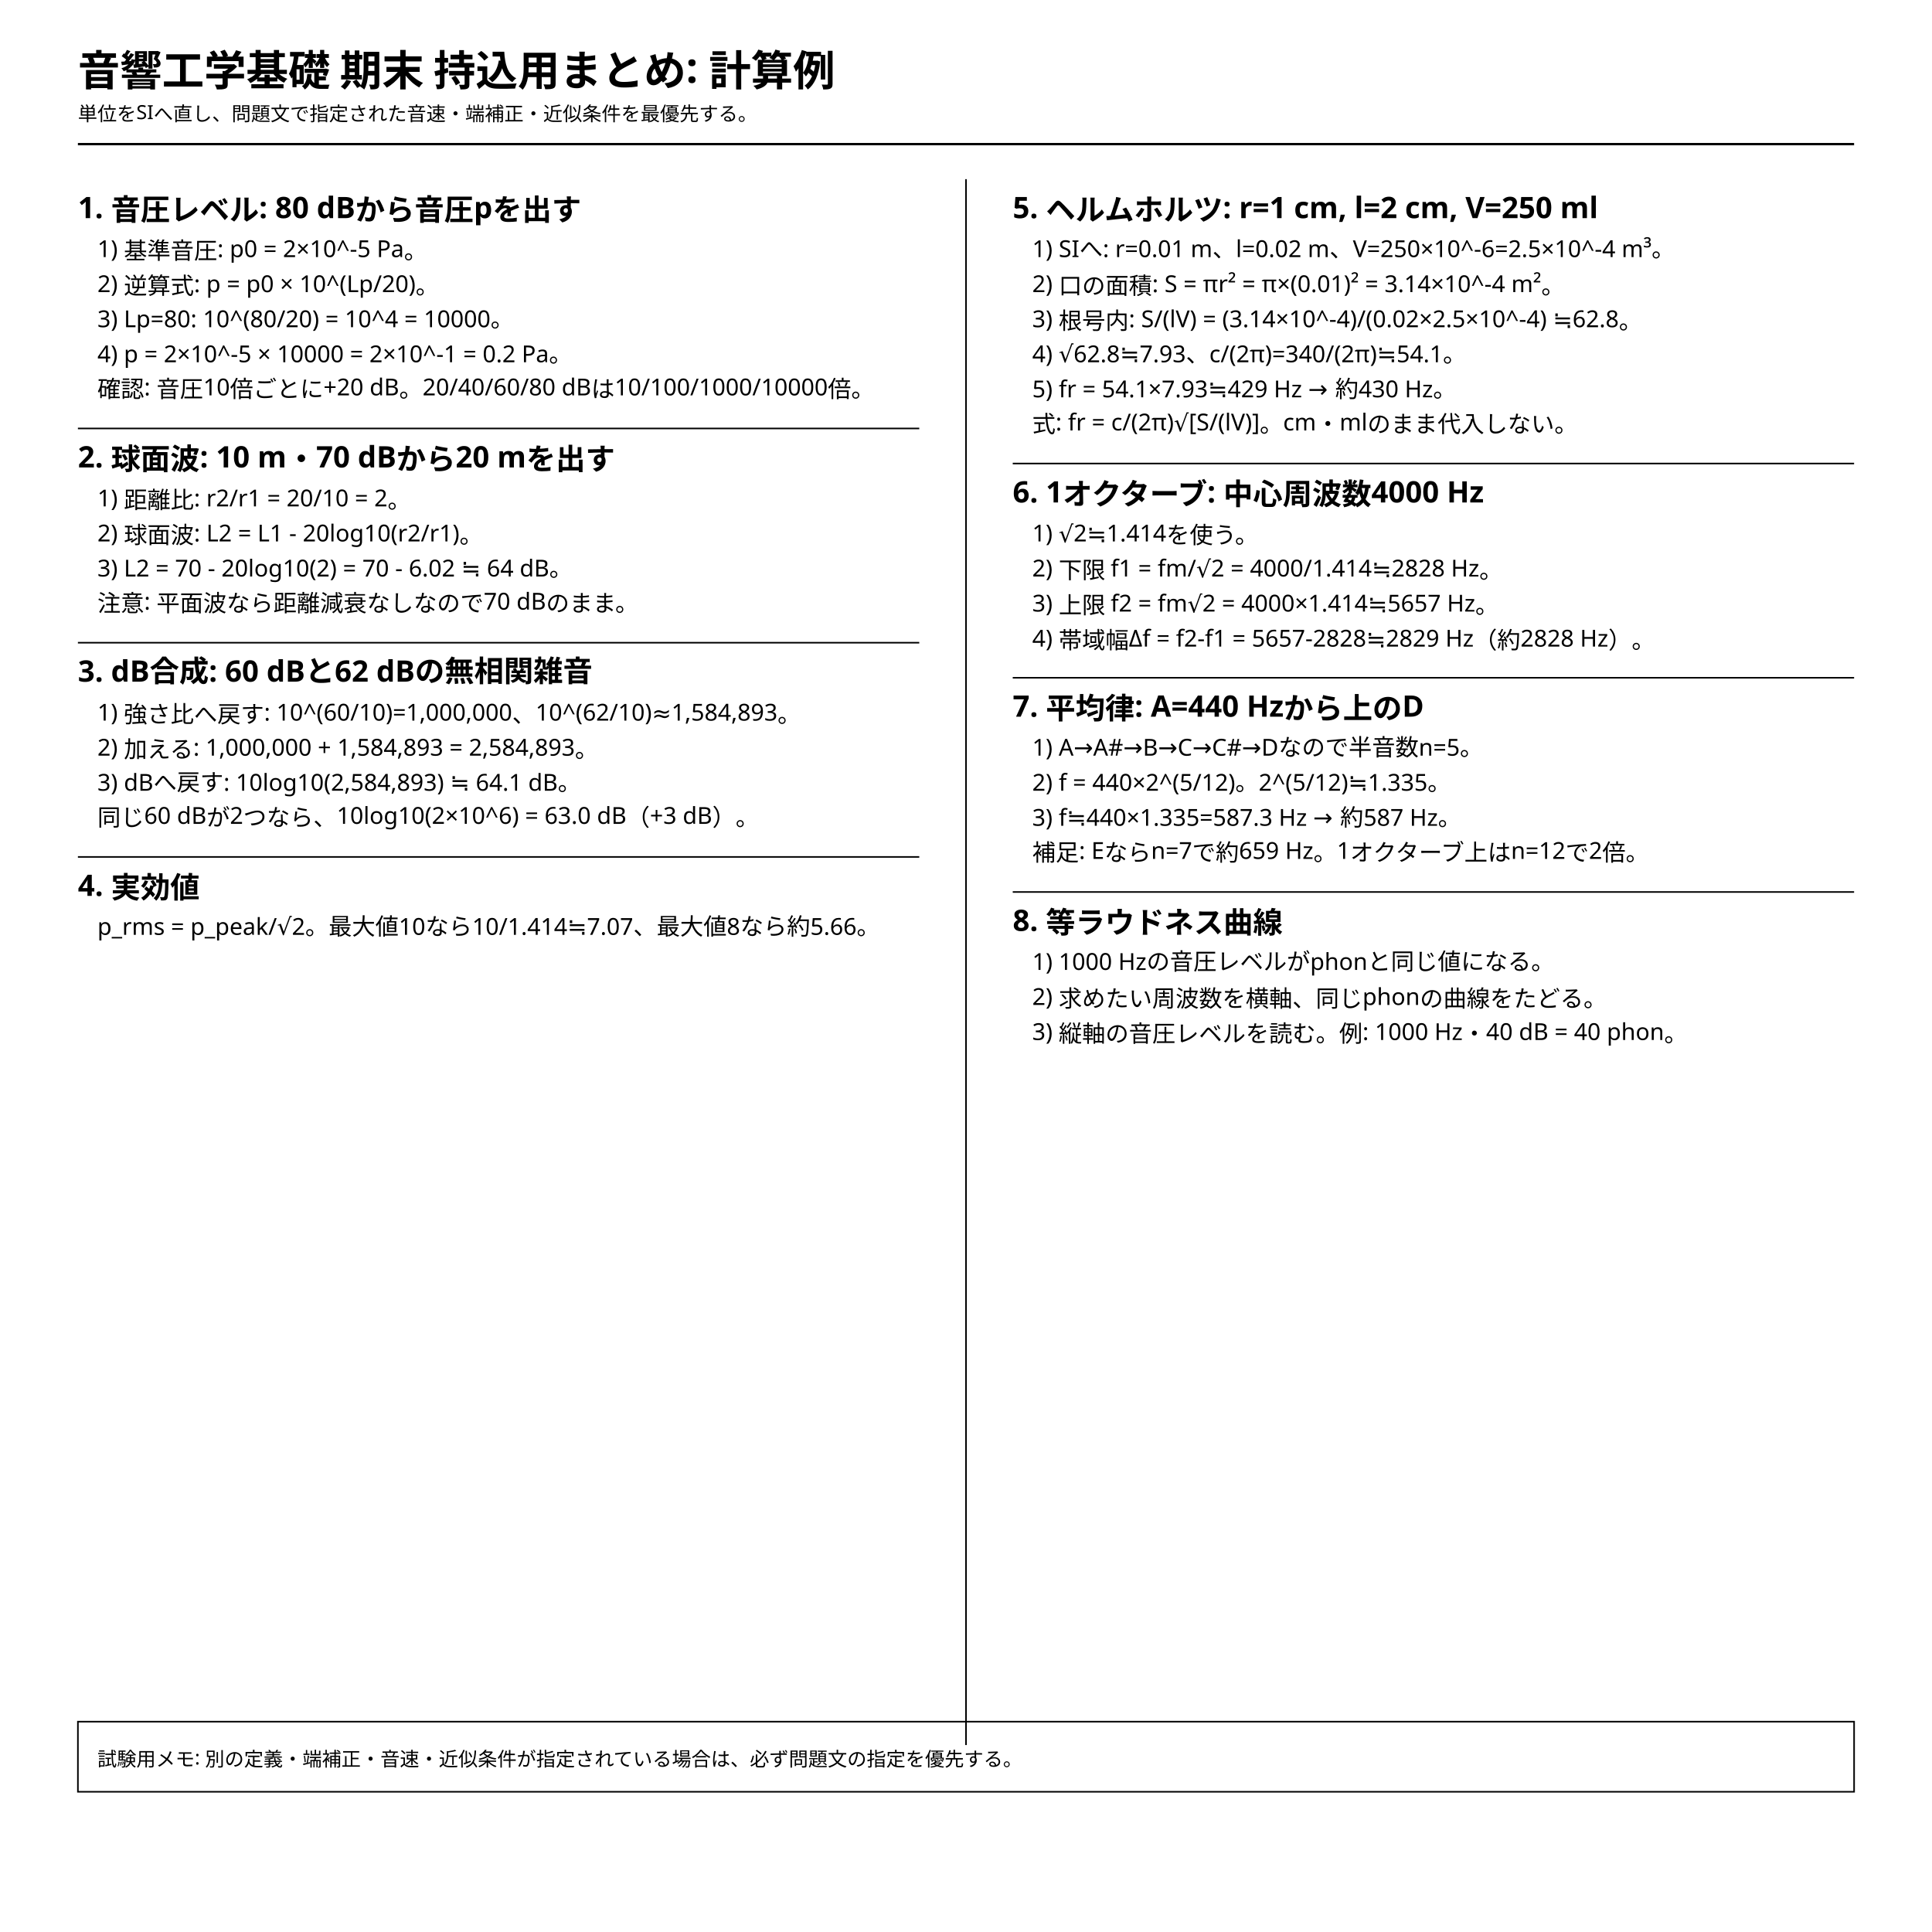
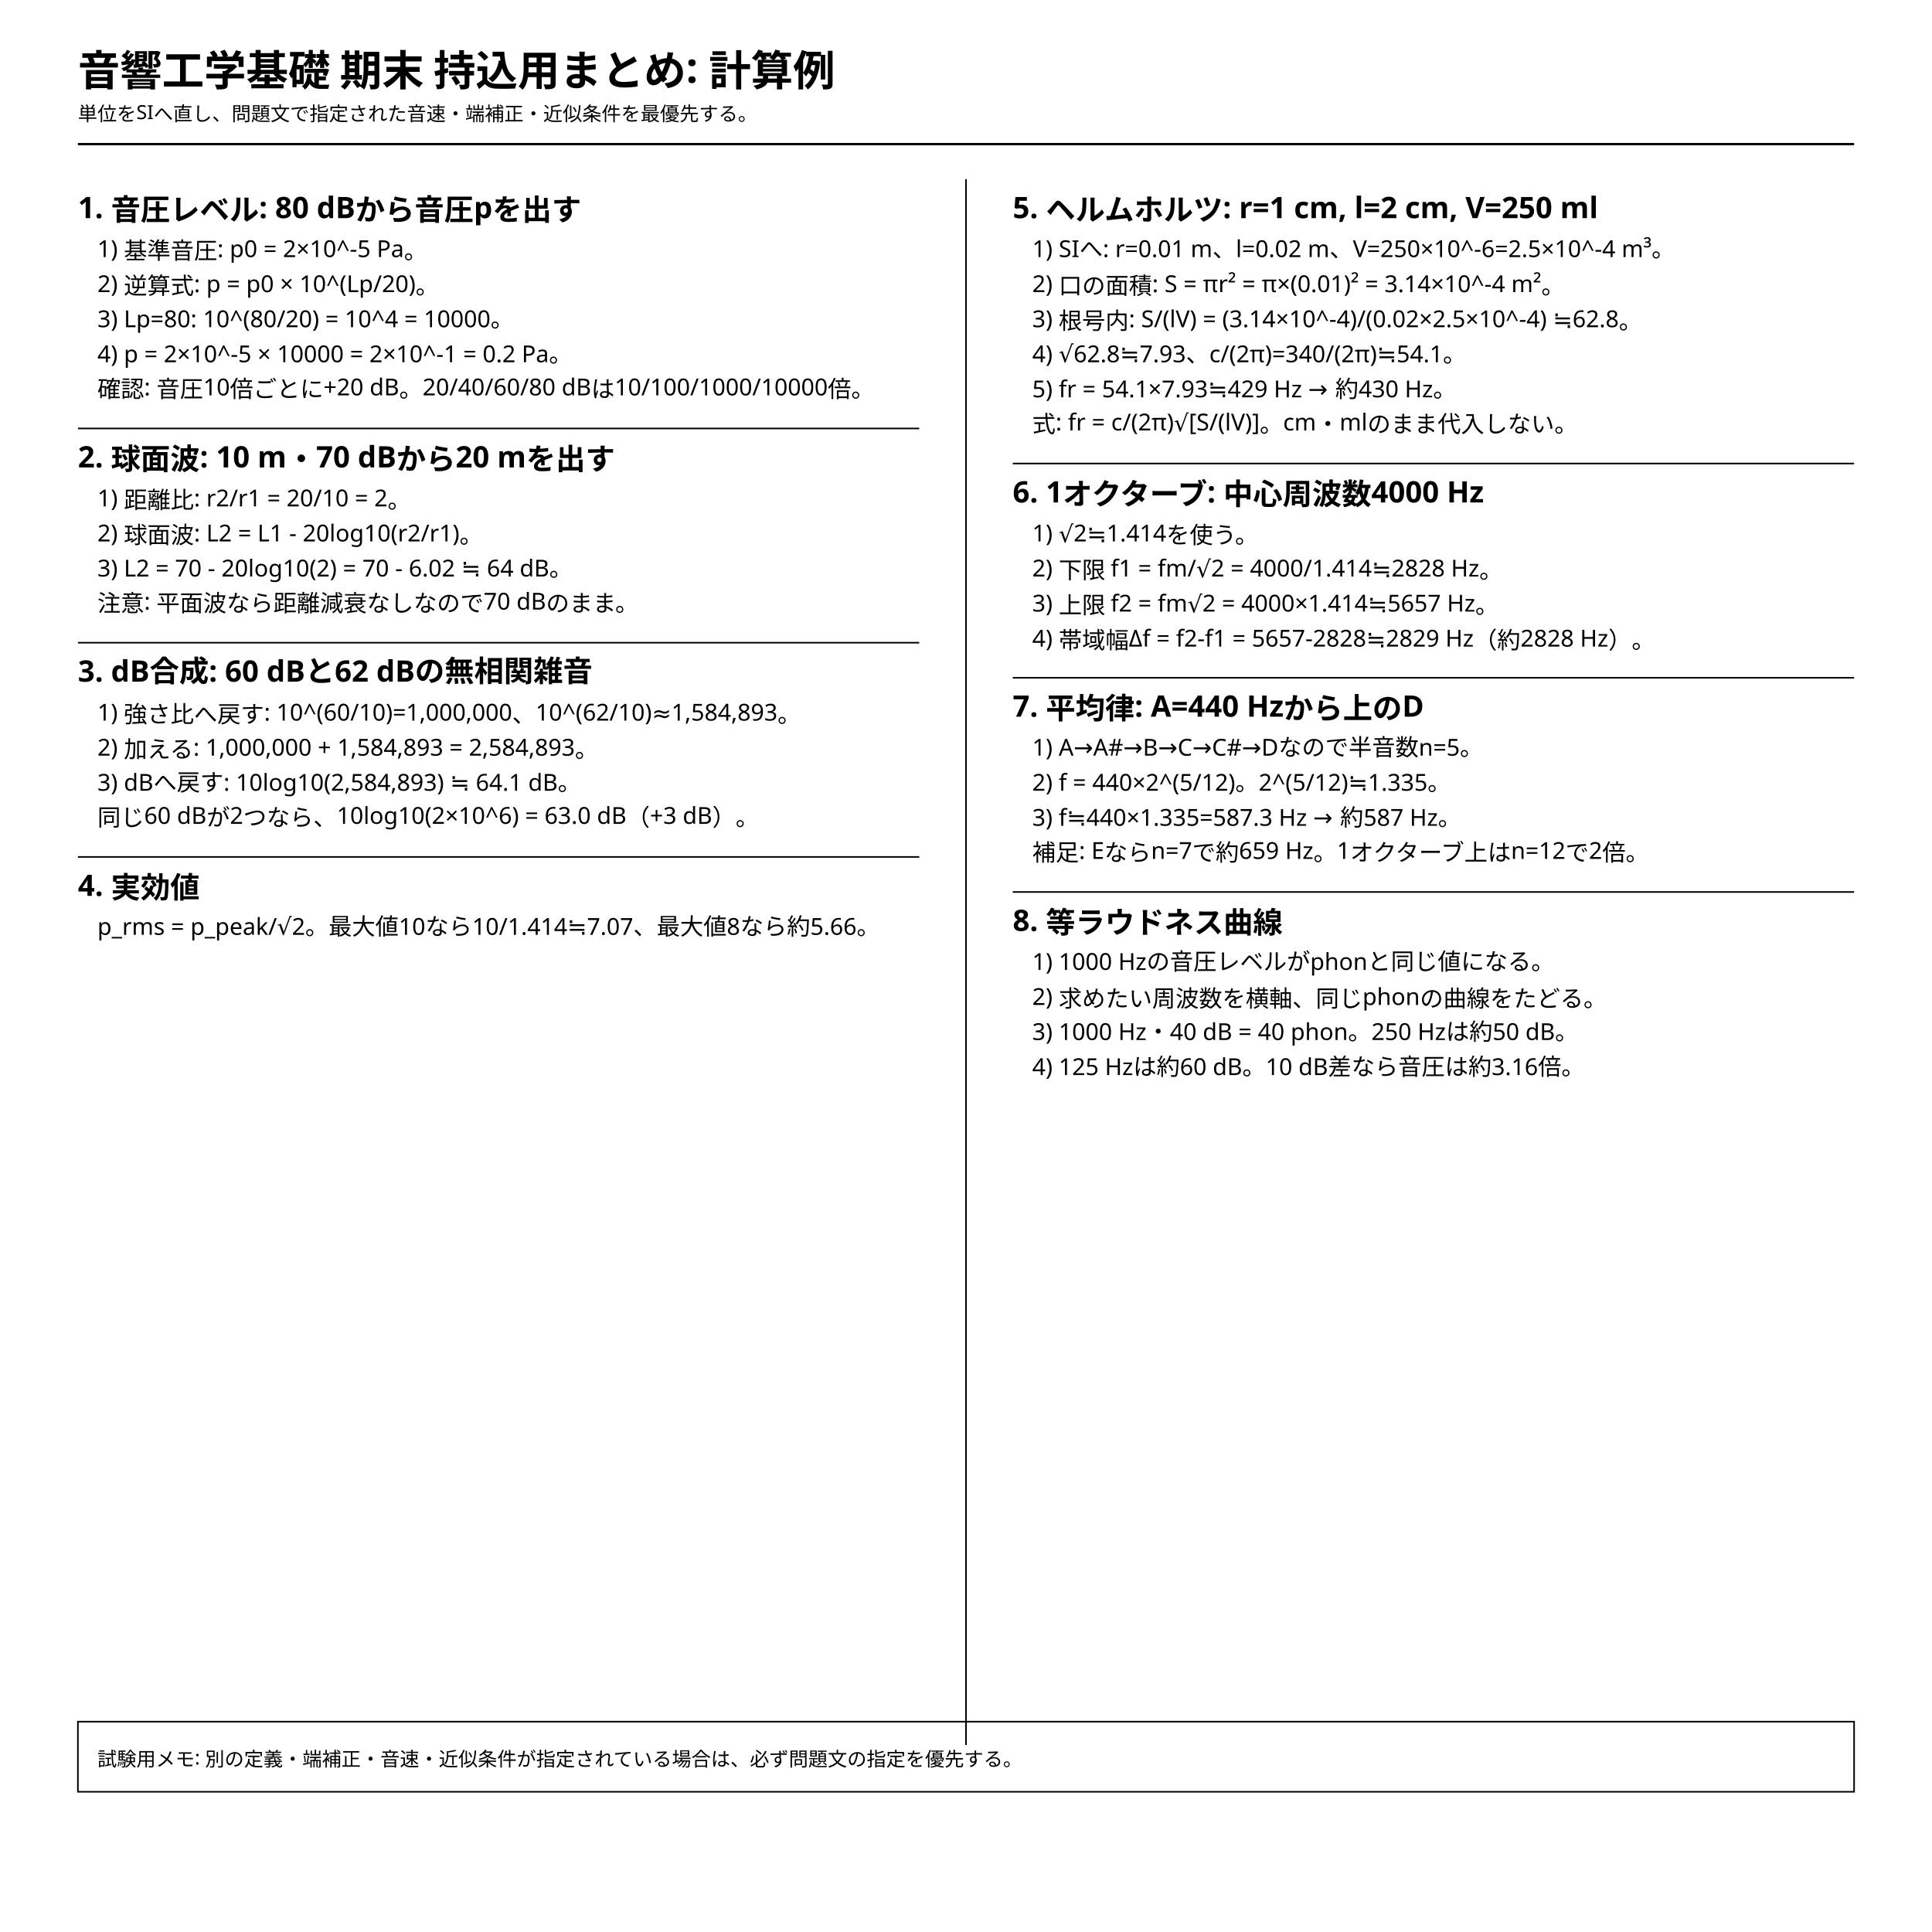
<svg xmlns="http://www.w3.org/2000/svg" width="2480" height="2480" viewBox="0 0 2480 2480">
  <rect width="2480" height="2480" fill="#ffffff" />
  <g fill="#000000" font-family="Hiragino Sans, Noto Sans JP, sans-serif">
    <text x="100" y="110" font-size="54" font-weight="700">音響工学基礎 期末 持込用まとめ: 計算例</text>
    <text x="100" y="155" font-size="25">単位をSIへ直し、問題文で指定された音速・端補正・近似条件を最優先する。</text>
    <line x1="100" y1="185" x2="2380" y2="185" stroke="#000000" stroke-width="3" />
    <line x1="1240" y1="230" x2="1240" y2="2240" stroke="#000000" stroke-width="2" />
    <g font-size="30">
      <text x="100" y="280" font-size="38" font-weight="700">1. 音圧レベル: 80 dBから音圧pを出す</text>
      <text x="125" y="330">1) 基準音圧: p0 = 2×10^-5 Pa。</text>
      <text x="125" y="375">2) 逆算式: p = p0 × 10^(Lp/20)。</text>
      <text x="125" y="420">3) Lp=80: 10^(80/20) = 10^4 = 10000。</text>
      <text x="125" y="465">4) p = 2×10^-5 × 10000 = 2×10^-1 = 0.2 Pa。</text>
      <text x="125" y="510">確認: 音圧10倍ごとに+20 dB。20/40/60/80 dBは10/100/1000/10000倍。</text>
      <line x1="100" y1="550" x2="1180" y2="550" stroke="#000000" stroke-width="2" />
      <text x="100" y="600" font-size="38" font-weight="700">2. 球面波: 10 m・70 dBから20 mを出す</text>
      <text x="125" y="650">1) 距離比: r2/r1 = 20/10 = 2。</text>
      <text x="125" y="695">2) 球面波: L2 = L1 - 20log10(r2/r1)。</text>
      <text x="125" y="740">3) L2 = 70 - 20log10(2) = 70 - 6.02 ≒ 64 dB。</text>
      <text x="125" y="785">注意: 平面波なら距離減衰なしなので70 dBのまま。</text>
      <line x1="100" y1="825" x2="1180" y2="825" stroke="#000000" stroke-width="2" />
      <text x="100" y="875" font-size="38" font-weight="700">3. dB合成: 60 dBと62 dBの無相関雑音</text>
      <text x="125" y="925">1) 強さ比へ戻す: 10^(60/10)=1,000,000、10^(62/10)≈1,584,893。</text>
      <text x="125" y="970">2) 加える: 1,000,000 + 1,584,893 = 2,584,893。</text>
      <text x="125" y="1015">3) dBへ戻す: 10log10(2,584,893) ≒ 64.1 dB。</text>
      <text x="125" y="1060">同じ60 dBが2つなら、10log10(2×10^6) = 63.0 dB（+3 dB）。</text>
      <line x1="100" y1="1100" x2="1180" y2="1100" stroke="#000000" stroke-width="2" />
      <text x="100" y="1150" font-size="38" font-weight="700">4. 実効値</text>
      <text x="125" y="1200">p_rms = p_peak/√2。最大値10なら10/1.414≒7.07、最大値8なら約5.66。</text>
    </g>
    <g font-size="30">
      <text x="1300" y="280" font-size="38" font-weight="700">5. ヘルムホルツ: r=1 cm, l=2 cm, V=250 ml</text>
      <text x="1325" y="330">1) SIへ: r=0.01 m、l=0.02 m、V=250×10^-6=2.5×10^-4 m³。</text>
      <text x="1325" y="375">2) 口の面積: S = πr² = π×(0.01)² = 3.14×10^-4 m²。</text>
      <text x="1325" y="420">3) 根号内: S/(lV) = (3.14×10^-4)/(0.02×2.5×10^-4) ≒62.8。</text>
      <text x="1325" y="465">4) √62.8≒7.93、c/(2π)=340/(2π)≒54.1。</text>
      <text x="1325" y="510">5) fr = 54.1×7.93≒429 Hz → 約430 Hz。</text>
      <text x="1325" y="555">式: fr = c/(2π)√[S/(lV)]。cm・mlのまま代入しない。</text>
      <line x1="1300" y1="595" x2="2380" y2="595" stroke="#000000" stroke-width="2" />
      <text x="1300" y="645" font-size="38" font-weight="700">6. 1オクターブ: 中心周波数4000 Hz</text>
      <text x="1325" y="695">1) √2≒1.414を使う。</text>
      <text x="1325" y="740">2) 下限 f1 = fm/√2 = 4000/1.414≒2828 Hz。</text>
      <text x="1325" y="785">3) 上限 f2 = fm√2 = 4000×1.414≒5657 Hz。</text>
      <text x="1325" y="830">4) 帯域幅Δf = f2-f1 = 5657-2828≒2829 Hz（約2828 Hz）。</text>
      <line x1="1300" y1="870" x2="2380" y2="870" stroke="#000000" stroke-width="2" />
      <text x="1300" y="920" font-size="38" font-weight="700">7. 平均律: A=440 Hzから上のD</text>
      <text x="1325" y="970">1) A→A#→B→C→C#→Dなので半音数n=5。</text>
      <text x="1325" y="1015">2) f = 440×2^(5/12)。2^(5/12)≒1.335。</text>
      <text x="1325" y="1060">3) f≒440×1.335=587.3 Hz → 約587 Hz。</text>
      <text x="1325" y="1105">補足: Eならn=7で約659 Hz。1オクターブ上はn=12で2倍。</text>
      <line x1="1300" y1="1145" x2="2380" y2="1145" stroke="#000000" stroke-width="2" />
      <text x="1300" y="1195" font-size="38" font-weight="700">8. 等ラウドネス曲線</text>
      <text x="1325" y="1245">1) 1000 Hzの音圧レベルがphonと同じ値になる。</text>
      <text x="1325" y="1290">2) 求めたい周波数を横軸、同じphonの曲線をたどる。</text>
-       <text x="1325" y="1335">3) 縦軸の音圧レベルを読む。例: 1000 Hz・40 dB = 40 phon。</text>
+       <text x="1325" y="1335">3) 1000 Hz・40 dB = 40 phon。250 Hzは約50 dB。</text>
+       <text x="1325" y="1380">4) 125 Hzは約60 dB。10 dB差なら音圧は約3.16倍。</text>
    </g>
    <rect x="100" y="2210" width="2280" height="90" fill="none" stroke="#000000" stroke-width="2" />
    <text x="125" y="2267" font-size="25">試験用メモ: 別の定義・端補正・音速・近似条件が指定されている場合は、必ず問題文の指定を優先する。</text>
  </g>
</svg>
